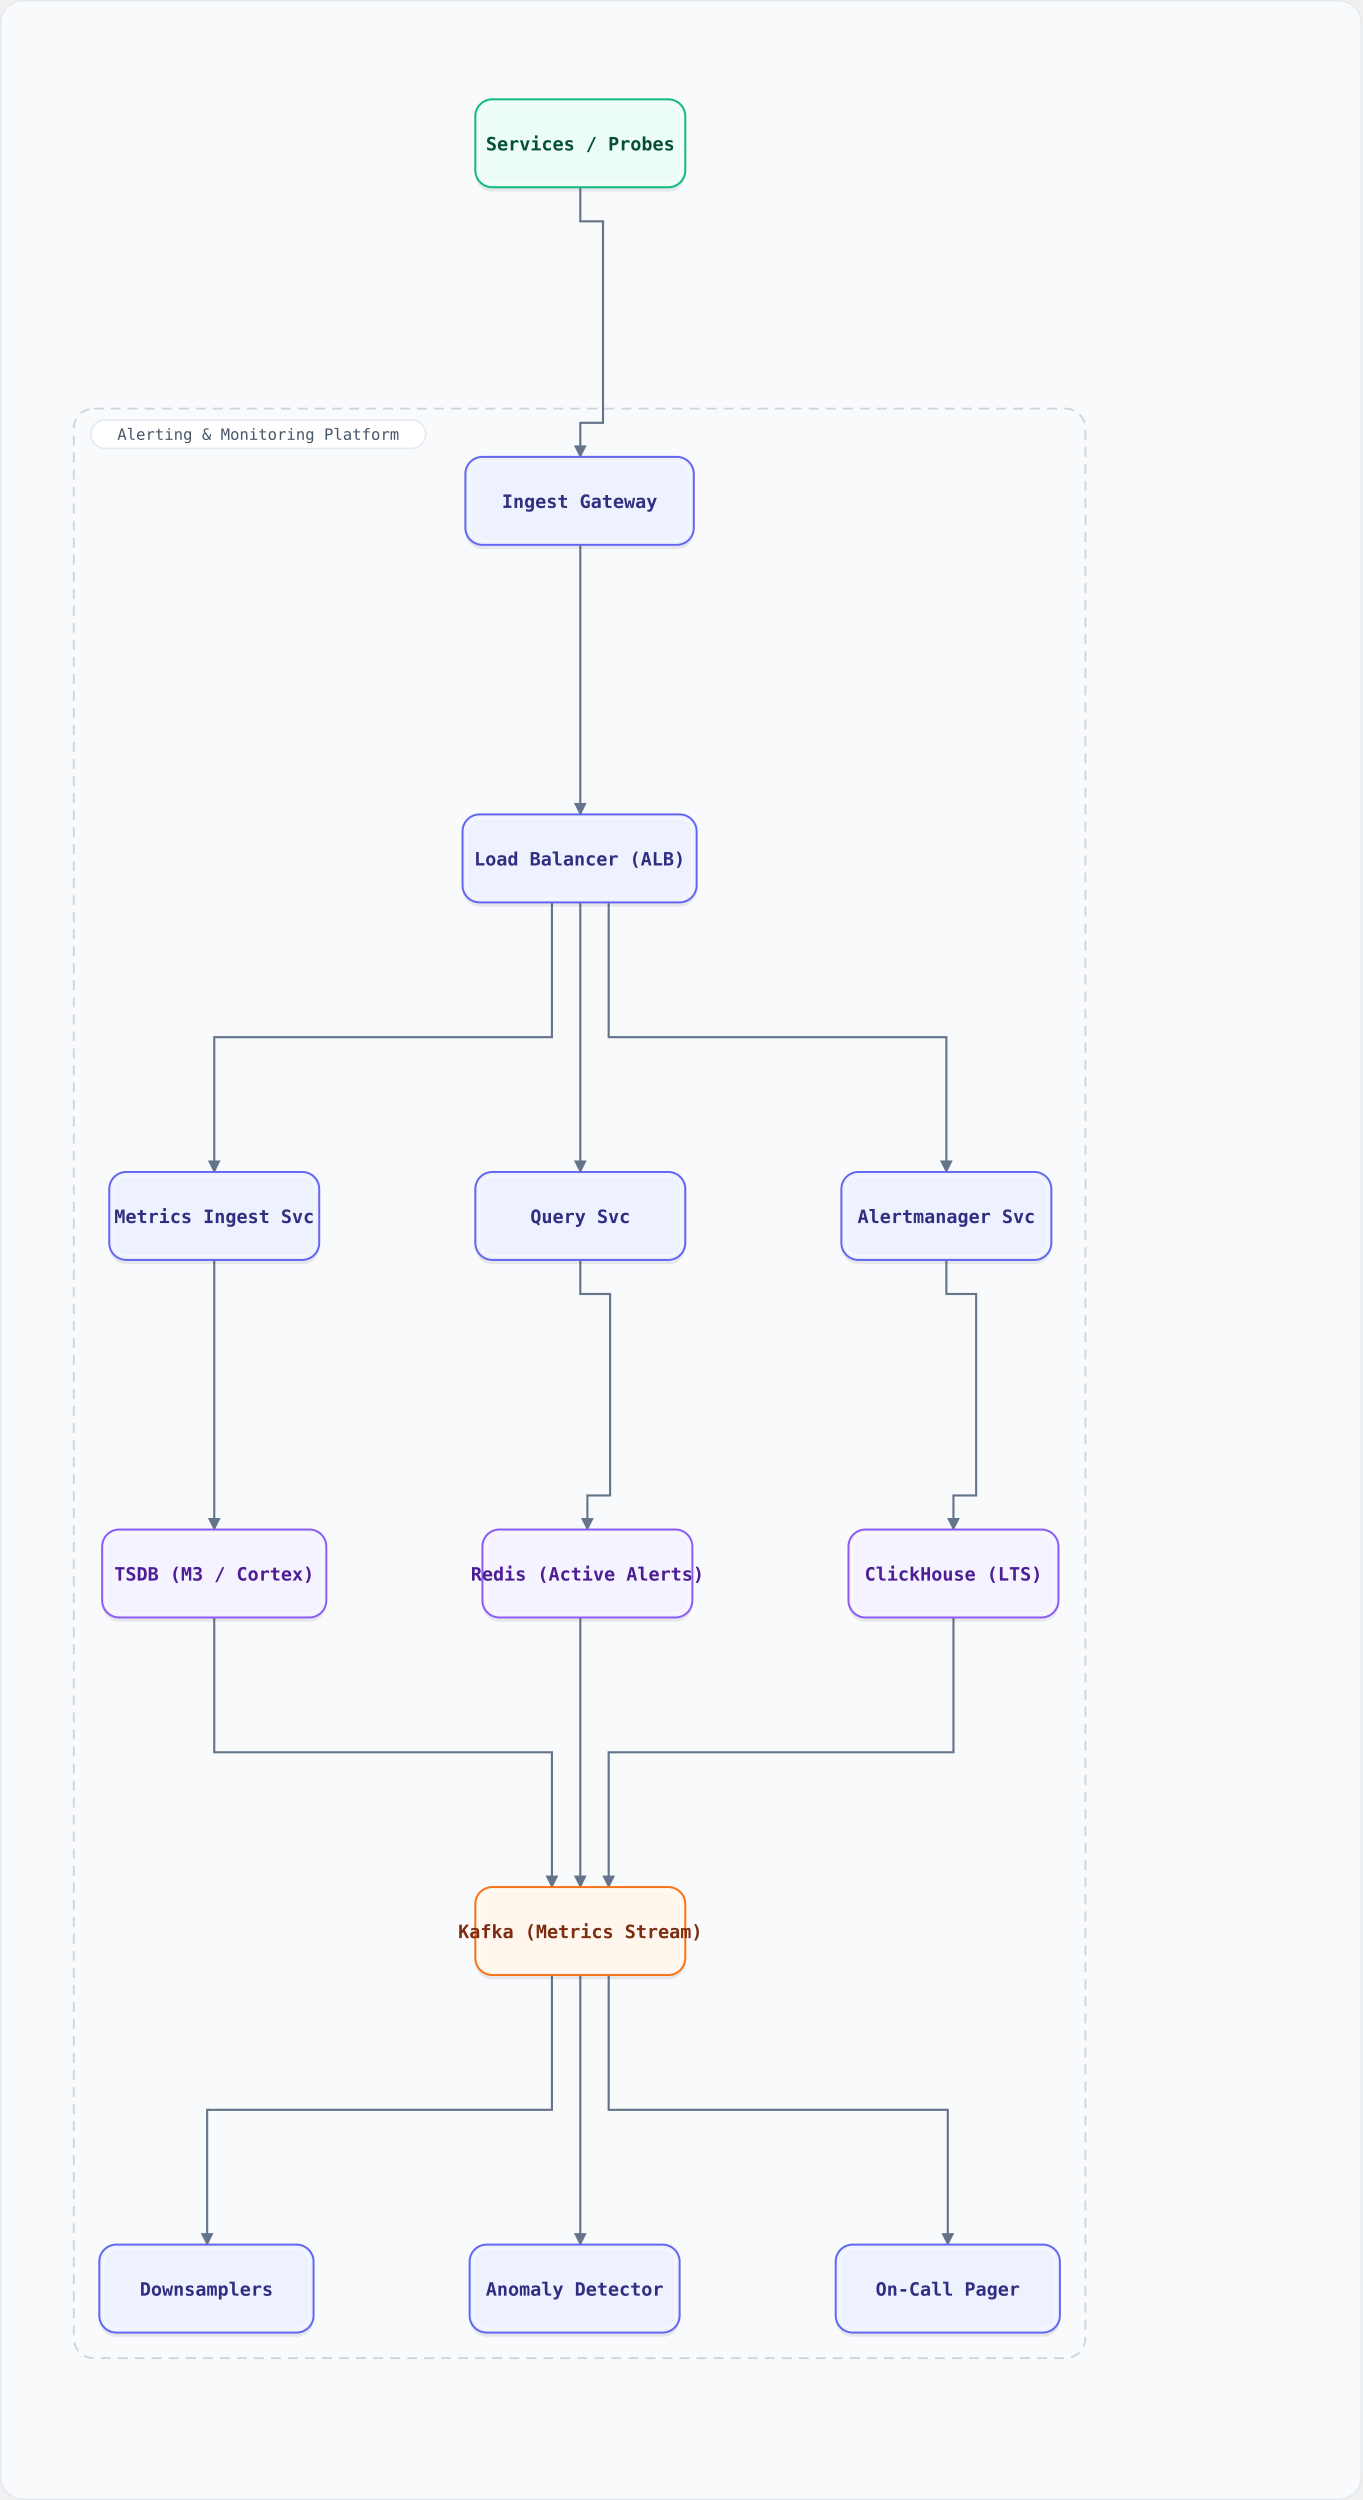
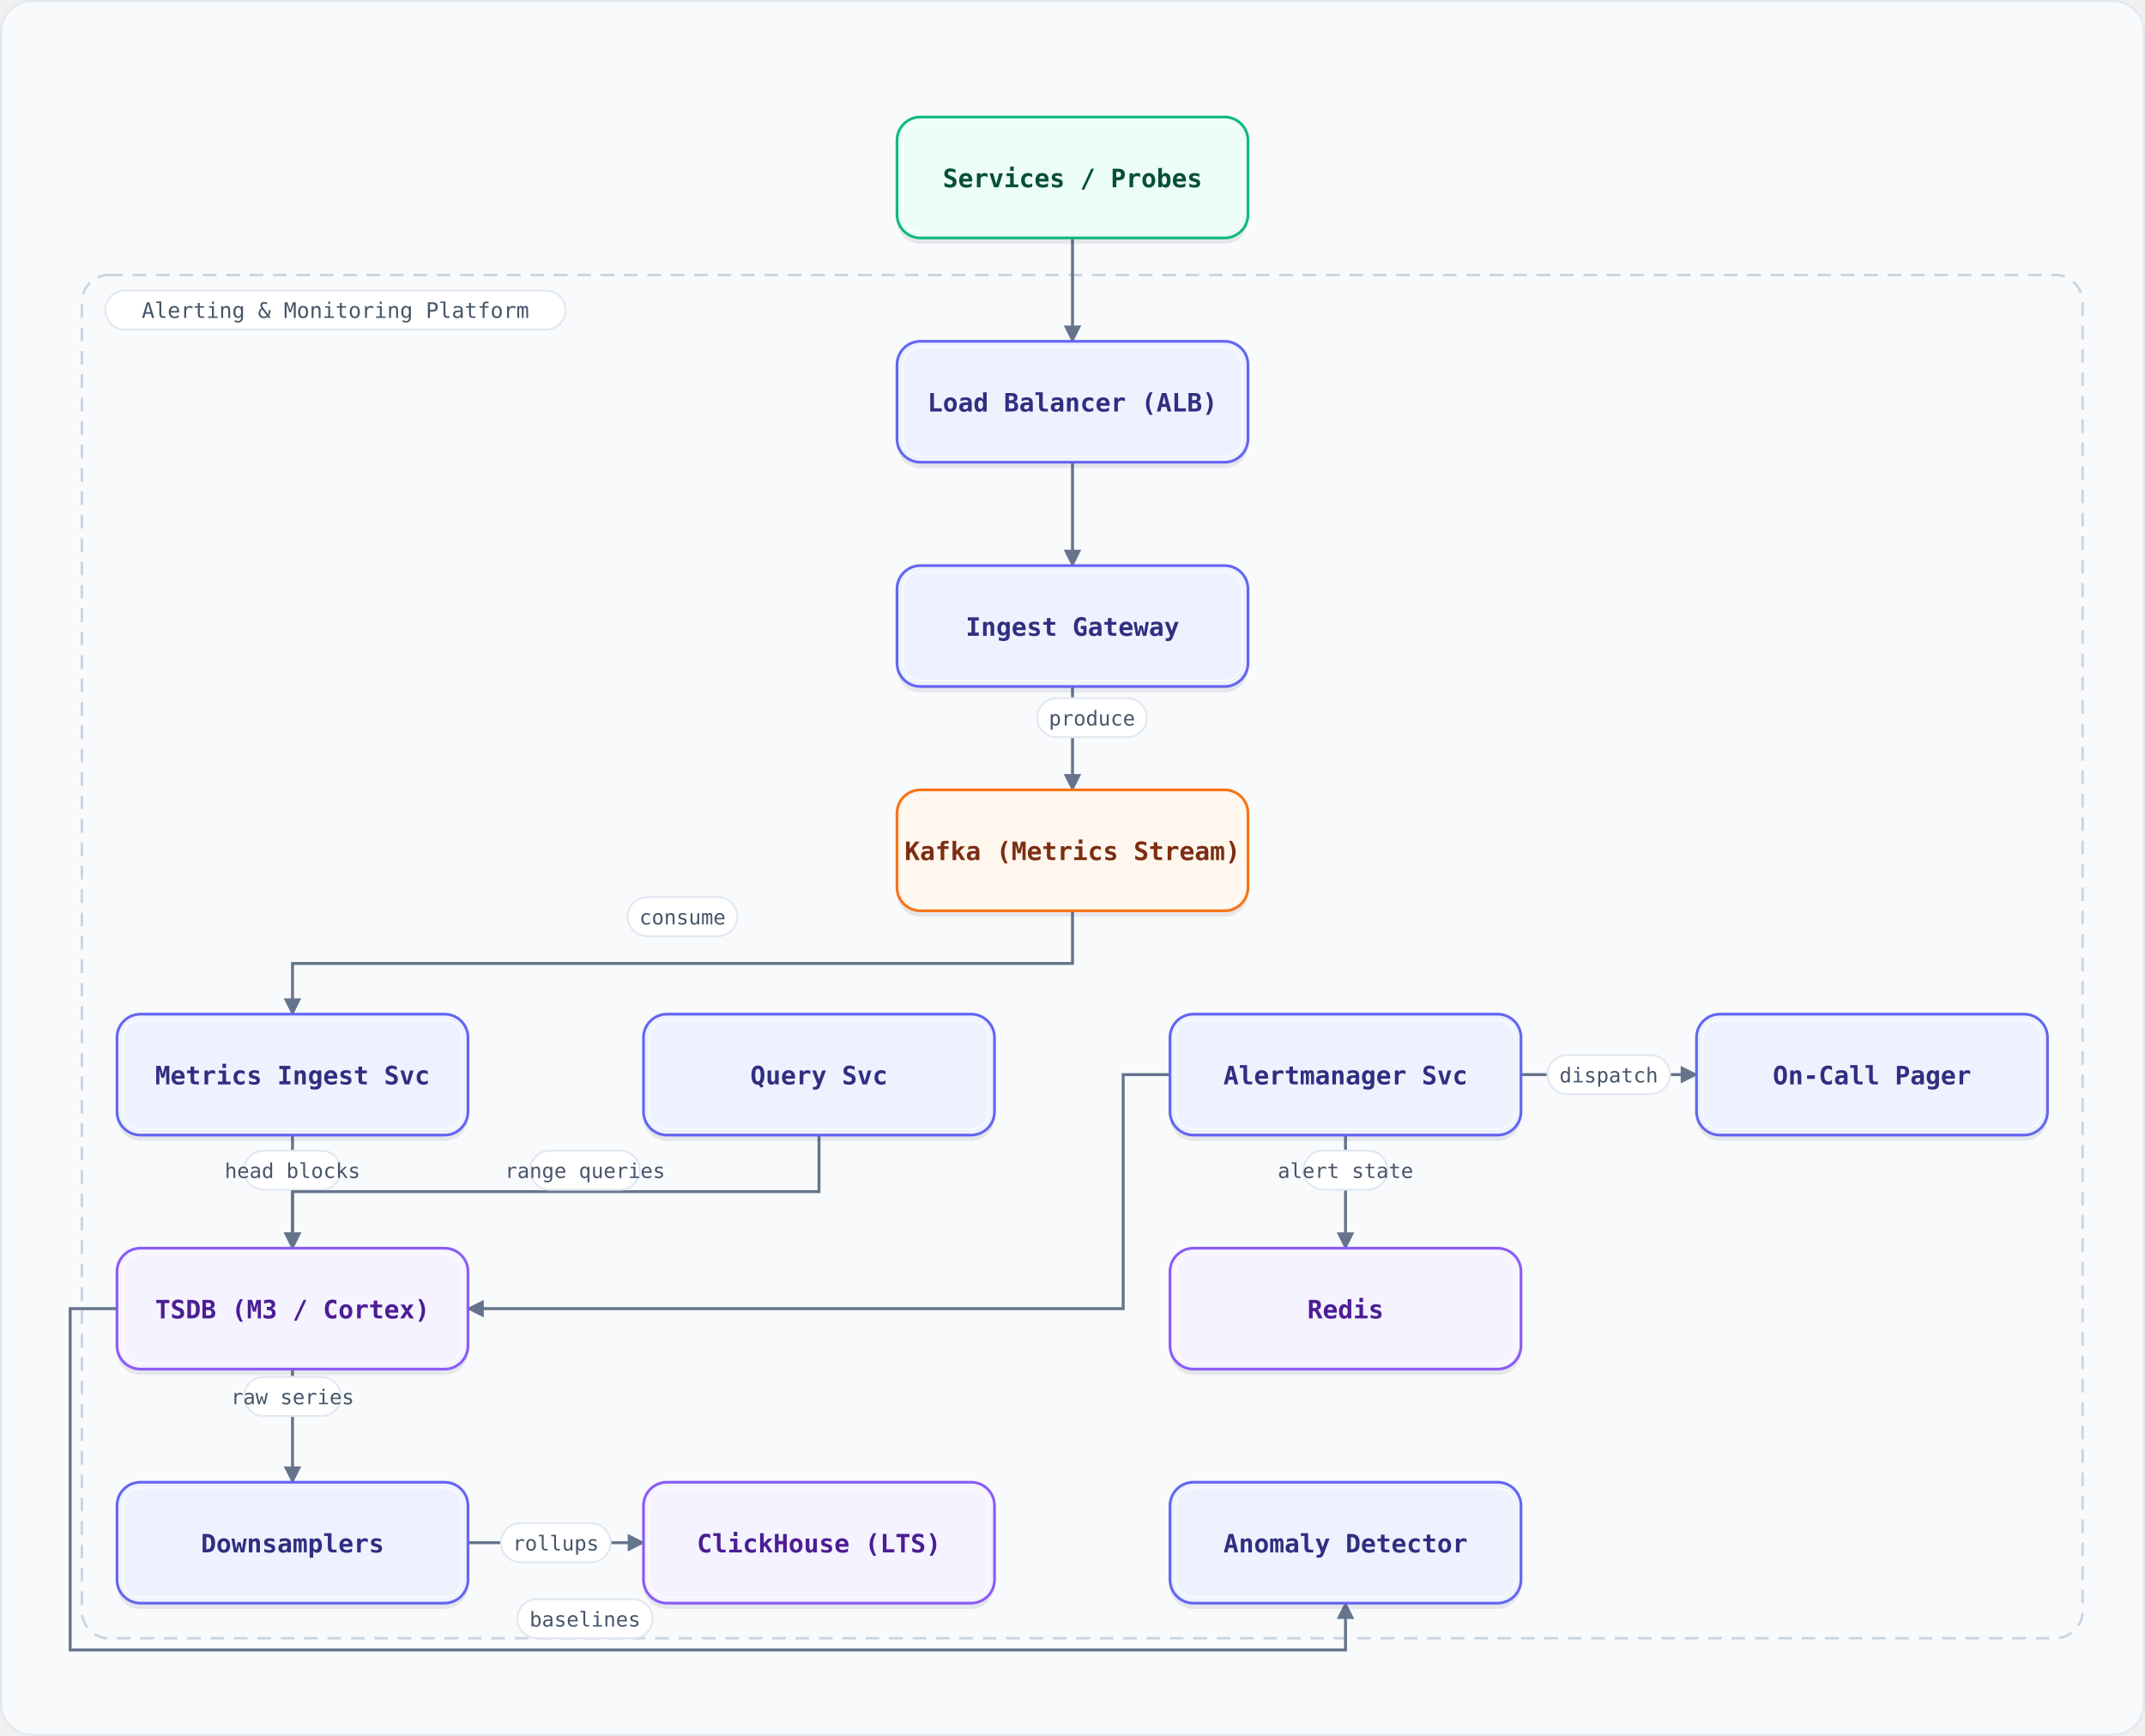
- <svg xmlns="http://www.w3.org/2000/svg" viewBox="0 0 960 1762" width="900" role="img" aria-label="Alerting — System Architecture">
-   <rect x="0.5" y="0.5" width="959" height="1761" rx="16" fill="#f8fafc" stroke="#e2e8f0" stroke-width="1" />
-   <rect x="52" y="288" width="713" height="1374" rx="14" fill="none" stroke="#cbd5e1" stroke-width="1.3" stroke-dasharray="7 5" />
-   <rect x="64" y="296" width="236" height="20" rx="10" fill="#ffffff" stroke="#e2e8f0" stroke-width="1" />
-   <text x="182" y="310" text-anchor="middle" font-family="JetBrains Mono, ui-monospace, SFMono-Regular, Menlo, Consolas, monospace" font-size="11" fill="#475569">Alerting &amp; Monitoring Platform</text>
-   <path d="M409 132 L409 156 L425 156 L425 298 L409 298 L409 322" fill="none" stroke="#64748b" stroke-width="1.5" marker-end="url(#arr-alerting)" />
-   <path d="M409 384 L409 574" fill="none" stroke="#64748b" stroke-width="1.5" marker-end="url(#arr-alerting)" />
-   <path d="M389 636 L389 731 L151 731 L151 826" fill="none" stroke="#64748b" stroke-width="1.5" marker-end="url(#arr-alerting)" />
-   <path d="M409 636 L409 826" fill="none" stroke="#64748b" stroke-width="1.5" marker-end="url(#arr-alerting)" />
-   <path d="M429 636 L429 731 L667 731 L667 826" fill="none" stroke="#64748b" stroke-width="1.5" marker-end="url(#arr-alerting)" />
-   <path d="M151 888 L151 1078" fill="none" stroke="#64748b" stroke-width="1.5" marker-end="url(#arr-alerting)" />
-   <path d="M409 888 L409 912 L430 912 L430 1054 L414 1054 L414 1078" fill="none" stroke="#64748b" stroke-width="1.5" marker-end="url(#arr-alerting)" />
-   <path d="M667 888 L667 912 L688 912 L688 1054 L672 1054 L672 1078" fill="none" stroke="#64748b" stroke-width="1.5" marker-end="url(#arr-alerting)" />
-   <path d="M151 1140 L151 1235 L389 1235 L389 1330" fill="none" stroke="#64748b" stroke-width="1.5" marker-end="url(#arr-alerting)" />
-   <path d="M409 1140 L409 1330" fill="none" stroke="#64748b" stroke-width="1.5" marker-end="url(#arr-alerting)" />
-   <path d="M672 1140 L672 1235 L429 1235 L429 1330" fill="none" stroke="#64748b" stroke-width="1.5" marker-end="url(#arr-alerting)" />
-   <path d="M389 1392 L389 1487 L146 1487 L146 1582" fill="none" stroke="#64748b" stroke-width="1.5" marker-end="url(#arr-alerting)" />
-   <path d="M409 1392 L409 1582" fill="none" stroke="#64748b" stroke-width="1.5" marker-end="url(#arr-alerting)" />
-   <path d="M429 1392 L429 1487 L668 1487 L668 1582" fill="none" stroke="#64748b" stroke-width="1.5" marker-end="url(#arr-alerting)" />
-   <rect x="335" y="73" width="148" height="62" rx="12" fill="#0f172a" fill-opacity="0.08" />
-   <rect x="335" y="70" width="148" height="62" rx="12" fill="#ecfdf5" stroke="#10b981" stroke-width="1.4" />
-   <rect x="338" y="73" width="142" height="56" rx="9" fill="none" stroke="#ffffff" stroke-opacity="0.5" stroke-width="1" />
-   <text x="409" y="106" text-anchor="middle" font-family="JetBrains Mono, ui-monospace, SFMono-Regular, Menlo, Consolas, monospace" font-size="13" font-weight="bold" fill="#064e3b">Services / Probes</text>
-   <rect x="328" y="325" width="161" height="62" rx="12" fill="#0f172a" fill-opacity="0.08" />
-   <rect x="328" y="322" width="161" height="62" rx="12" fill="#eef2ff" stroke="#6366f1" stroke-width="1.4" />
-   <rect x="331" y="325" width="155" height="56" rx="9" fill="none" stroke="#ffffff" stroke-opacity="0.5" stroke-width="1" />
-   <text x="408.5" y="358" text-anchor="middle" font-family="JetBrains Mono, ui-monospace, SFMono-Regular, Menlo, Consolas, monospace" font-size="13" font-weight="bold" fill="#312e81">Ingest Gateway</text>
-   <rect x="326" y="577" width="165" height="62" rx="12" fill="#0f172a" fill-opacity="0.08" />
-   <rect x="326" y="574" width="165" height="62" rx="12" fill="#eef2ff" stroke="#6366f1" stroke-width="1.4" />
-   <rect x="329" y="577" width="159" height="56" rx="9" fill="none" stroke="#ffffff" stroke-opacity="0.5" stroke-width="1" />
-   <text x="408.5" y="610" text-anchor="middle" font-family="JetBrains Mono, ui-monospace, SFMono-Regular, Menlo, Consolas, monospace" font-size="13" font-weight="bold" fill="#312e81">Load Balancer (ALB)</text>
-   <rect x="77" y="829" width="148" height="62" rx="12" fill="#0f172a" fill-opacity="0.08" />
-   <rect x="77" y="826" width="148" height="62" rx="12" fill="#eef2ff" stroke="#6366f1" stroke-width="1.4" />
-   <rect x="80" y="829" width="142" height="56" rx="9" fill="none" stroke="#ffffff" stroke-opacity="0.5" stroke-width="1" />
-   <text x="151" y="862" text-anchor="middle" font-family="JetBrains Mono, ui-monospace, SFMono-Regular, Menlo, Consolas, monospace" font-size="13" font-weight="bold" fill="#312e81">Metrics Ingest Svc</text>
-   <rect x="335" y="829" width="148" height="62" rx="12" fill="#0f172a" fill-opacity="0.08" />
-   <rect x="335" y="826" width="148" height="62" rx="12" fill="#eef2ff" stroke="#6366f1" stroke-width="1.4" />
-   <rect x="338" y="829" width="142" height="56" rx="9" fill="none" stroke="#ffffff" stroke-opacity="0.5" stroke-width="1" />
-   <text x="409" y="862" text-anchor="middle" font-family="JetBrains Mono, ui-monospace, SFMono-Regular, Menlo, Consolas, monospace" font-size="13" font-weight="bold" fill="#312e81">Query Svc</text>
-   <rect x="593" y="829" width="148" height="62" rx="12" fill="#0f172a" fill-opacity="0.08" />
-   <rect x="593" y="826" width="148" height="62" rx="12" fill="#eef2ff" stroke="#6366f1" stroke-width="1.4" />
-   <rect x="596" y="829" width="142" height="56" rx="9" fill="none" stroke="#ffffff" stroke-opacity="0.5" stroke-width="1" />
-   <text x="667" y="862" text-anchor="middle" font-family="JetBrains Mono, ui-monospace, SFMono-Regular, Menlo, Consolas, monospace" font-size="13" font-weight="bold" fill="#312e81">Alertmanager Svc</text>
-   <rect x="70" y="1585" width="151" height="62" rx="12" fill="#0f172a" fill-opacity="0.08" />
-   <rect x="70" y="1582" width="151" height="62" rx="12" fill="#eef2ff" stroke="#6366f1" stroke-width="1.4" />
-   <rect x="73" y="1585" width="145" height="56" rx="9" fill="none" stroke="#ffffff" stroke-opacity="0.5" stroke-width="1" />
-   <text x="145.5" y="1618" text-anchor="middle" font-family="JetBrains Mono, ui-monospace, SFMono-Regular, Menlo, Consolas, monospace" font-size="13" font-weight="bold" fill="#312e81">Downsamplers</text>
-   <rect x="331" y="1585" width="148" height="62" rx="12" fill="#0f172a" fill-opacity="0.08" />
-   <rect x="331" y="1582" width="148" height="62" rx="12" fill="#eef2ff" stroke="#6366f1" stroke-width="1.4" />
-   <rect x="334" y="1585" width="142" height="56" rx="9" fill="none" stroke="#ffffff" stroke-opacity="0.5" stroke-width="1" />
-   <text x="405" y="1618" text-anchor="middle" font-family="JetBrains Mono, ui-monospace, SFMono-Regular, Menlo, Consolas, monospace" font-size="13" font-weight="bold" fill="#312e81">Anomaly Detector</text>
-   <rect x="589" y="1585" width="158" height="62" rx="12" fill="#0f172a" fill-opacity="0.08" />
-   <rect x="589" y="1582" width="158" height="62" rx="12" fill="#eef2ff" stroke="#6366f1" stroke-width="1.4" />
-   <rect x="592" y="1585" width="152" height="56" rx="9" fill="none" stroke="#ffffff" stroke-opacity="0.5" stroke-width="1" />
-   <text x="668" y="1618" text-anchor="middle" font-family="JetBrains Mono, ui-monospace, SFMono-Regular, Menlo, Consolas, monospace" font-size="13" font-weight="bold" fill="#312e81">On-Call Pager</text>
-   <rect x="72" y="1081" width="158" height="62" rx="12" fill="#0f172a" fill-opacity="0.08" />
-   <rect x="72" y="1078" width="158" height="62" rx="12" fill="#f5f3ff" stroke="#8b5cf6" stroke-width="1.4" />
-   <rect x="75" y="1081" width="152" height="56" rx="9" fill="none" stroke="#ffffff" stroke-opacity="0.5" stroke-width="1" />
-   <text x="151" y="1114" text-anchor="middle" font-family="JetBrains Mono, ui-monospace, SFMono-Regular, Menlo, Consolas, monospace" font-size="13" font-weight="bold" fill="#4c1d95">TSDB (M3 / Cortex)</text>
-   <rect x="340" y="1081" width="148" height="62" rx="12" fill="#0f172a" fill-opacity="0.08" />
-   <rect x="340" y="1078" width="148" height="62" rx="12" fill="#f5f3ff" stroke="#8b5cf6" stroke-width="1.4" />
-   <rect x="343" y="1081" width="142" height="56" rx="9" fill="none" stroke="#ffffff" stroke-opacity="0.5" stroke-width="1" />
-   <text x="414" y="1114" text-anchor="middle" font-family="JetBrains Mono, ui-monospace, SFMono-Regular, Menlo, Consolas, monospace" font-size="13" font-weight="bold" fill="#4c1d95">Redis (Active Alerts)</text>
-   <rect x="598" y="1081" width="148" height="62" rx="12" fill="#0f172a" fill-opacity="0.08" />
-   <rect x="598" y="1078" width="148" height="62" rx="12" fill="#f5f3ff" stroke="#8b5cf6" stroke-width="1.4" />
-   <rect x="601" y="1081" width="142" height="56" rx="9" fill="none" stroke="#ffffff" stroke-opacity="0.5" stroke-width="1" />
-   <text x="672" y="1114" text-anchor="middle" font-family="JetBrains Mono, ui-monospace, SFMono-Regular, Menlo, Consolas, monospace" font-size="13" font-weight="bold" fill="#4c1d95">ClickHouse (LTS)</text>
-   <rect x="335" y="1333" width="148" height="62" rx="12" fill="#0f172a" fill-opacity="0.08" />
-   <rect x="335" y="1330" width="148" height="62" rx="12" fill="#fff7ed" stroke="#f97316" stroke-width="1.4" />
-   <rect x="338" y="1333" width="142" height="56" rx="9" fill="none" stroke="#ffffff" stroke-opacity="0.5" stroke-width="1" />
-   <text x="409" y="1366" text-anchor="middle" font-family="JetBrains Mono, ui-monospace, SFMono-Regular, Menlo, Consolas, monospace" font-size="13" font-weight="bold" fill="#7c2d12">Kafka (Metrics Stream)</text>
+ <svg xmlns="http://www.w3.org/2000/svg" viewBox="0 0 1100 890" width="900" role="img" aria-label="Alerting — System Architecture">
+   <rect x="0.5" y="0.5" width="1099" height="889" rx="16" fill="#f8fafc" stroke="#e2e8f0" stroke-width="1" />
+   <rect x="42" y="141" width="1026" height="699" rx="14" fill="none" stroke="#cbd5e1" stroke-width="1.3" stroke-dasharray="7 5" />
+   <rect x="54" y="149" width="236" height="20" rx="10" fill="#ffffff" stroke="#e2e8f0" stroke-width="1" />
+   <text x="172" y="163" text-anchor="middle" font-family="JetBrains Mono, ui-monospace, SFMono-Regular, Menlo, Consolas, monospace" font-size="11" fill="#475569">Alerting &amp; Monitoring Platform</text>
+   <path d="M550 122 L550 175" fill="none" stroke="#64748b" stroke-width="1.5" marker-end="url(#arr-alerting)" />
+   <path d="M550 237 L550 290" fill="none" stroke="#64748b" stroke-width="1.5" marker-end="url(#arr-alerting)" />
+   <path d="M550 352 L550 405" fill="none" stroke="#64748b" stroke-width="1.5" marker-end="url(#arr-alerting)" />
+   <rect x="531.9" y="358" width="56.2" height="20" rx="10" fill="#ffffff" stroke="#e2e8f0" stroke-width="1" />
+   <text x="560" y="372" text-anchor="middle" font-family="JetBrains Mono, ui-monospace, SFMono-Regular, Menlo, Consolas, monospace" font-size="10.5" fill="#475569">produce</text>
+   <path d="M550 467 L550 494 L150 494 L150 520" fill="none" stroke="#64748b" stroke-width="1.5" marker-end="url(#arr-alerting)" />
+   <rect x="321.9" y="460" width="56.2" height="20" rx="10" fill="#ffffff" stroke="#e2e8f0" stroke-width="1" />
+   <text x="350" y="474" text-anchor="middle" font-family="JetBrains Mono, ui-monospace, SFMono-Regular, Menlo, Consolas, monospace" font-size="10.5" fill="#475569">consume</text>
+   <path d="M150 582 L150 640" fill="none" stroke="#64748b" stroke-width="1.5" marker-end="url(#arr-alerting)" />
+   <rect x="125.2" y="590" width="49.6" height="20" rx="10" fill="#ffffff" stroke="#e2e8f0" stroke-width="1" />
+   <text x="150" y="604" text-anchor="middle" font-family="JetBrains Mono, ui-monospace, SFMono-Regular, Menlo, Consolas, monospace" font-size="10.5" fill="#475569">head blocks</text>
+   <path d="M420 582 L420 611 L150 611 L150 640" fill="none" stroke="#64748b" stroke-width="1.5" marker-end="url(#arr-alerting)" />
+   <rect x="271.9" y="590" width="56.2" height="20" rx="10" fill="#ffffff" stroke="#e2e8f0" stroke-width="1" />
+   <text x="300" y="604" text-anchor="middle" font-family="JetBrains Mono, ui-monospace, SFMono-Regular, Menlo, Consolas, monospace" font-size="10.5" fill="#475569">range queries</text>
+   <path d="M600 551 L576 551 L576 671 L240 671" fill="none" stroke="#64748b" stroke-width="1.5" marker-end="url(#arr-alerting)" />
+   <path d="M690 582 L690 640" fill="none" stroke="#64748b" stroke-width="1.5" marker-end="url(#arr-alerting)" />
+   <rect x="668.5" y="590" width="43" height="20" rx="10" fill="#ffffff" stroke="#e2e8f0" stroke-width="1" />
+   <text x="690" y="604" text-anchor="middle" font-family="JetBrains Mono, ui-monospace, SFMono-Regular, Menlo, Consolas, monospace" font-size="10.5" fill="#475569">alert state</text>
+   <path d="M780 551 L870 551" fill="none" stroke="#64748b" stroke-width="1.5" marker-end="url(#arr-alerting)" />
+   <rect x="793.6" y="541" width="62.8" height="20" rx="10" fill="#ffffff" stroke="#e2e8f0" stroke-width="1" />
+   <text x="825" y="555" text-anchor="middle" font-family="JetBrains Mono, ui-monospace, SFMono-Regular, Menlo, Consolas, monospace" font-size="10.5" fill="#475569">dispatch</text>
+   <path d="M150 702 L150 760" fill="none" stroke="#64748b" stroke-width="1.5" marker-end="url(#arr-alerting)" />
+   <rect x="125.2" y="706" width="49.6" height="20" rx="10" fill="#ffffff" stroke="#e2e8f0" stroke-width="1" />
+   <text x="150" y="720" text-anchor="middle" font-family="JetBrains Mono, ui-monospace, SFMono-Regular, Menlo, Consolas, monospace" font-size="10.5" fill="#475569">raw series</text>
+   <path d="M240 791 L330 791" fill="none" stroke="#64748b" stroke-width="1.5" marker-end="url(#arr-alerting)" />
+   <rect x="256.9" y="781" width="56.2" height="20" rx="10" fill="#ffffff" stroke="#e2e8f0" stroke-width="1" />
+   <text x="285" y="795" text-anchor="middle" font-family="JetBrains Mono, ui-monospace, SFMono-Regular, Menlo, Consolas, monospace" font-size="10.5" fill="#475569">rollups</text>
+   <path d="M60 671 L36 671 L36 846 L690 846 L690 822" fill="none" stroke="#64748b" stroke-width="1.5" marker-end="url(#arr-alerting)" />
+   <rect x="265.3" y="820" width="69.4" height="20" rx="10" fill="#ffffff" stroke="#e2e8f0" stroke-width="1" />
+   <text x="300" y="834" text-anchor="middle" font-family="JetBrains Mono, ui-monospace, SFMono-Regular, Menlo, Consolas, monospace" font-size="10.5" fill="#475569">baselines</text>
+   <rect x="460" y="63" width="180" height="62" rx="12" fill="#0f172a" fill-opacity="0.08" />
+   <rect x="460" y="60" width="180" height="62" rx="12" fill="#ecfdf5" stroke="#10b981" stroke-width="1.4" />
+   <rect x="463" y="63" width="174" height="56" rx="9" fill="none" stroke="#ffffff" stroke-opacity="0.5" stroke-width="1" />
+   <text x="550" y="96" text-anchor="middle" font-family="JetBrains Mono, ui-monospace, SFMono-Regular, Menlo, Consolas, monospace" font-size="13" font-weight="bold" fill="#064e3b">Services / Probes</text>
+   <rect x="460" y="178" width="180" height="62" rx="12" fill="#0f172a" fill-opacity="0.08" />
+   <rect x="460" y="175" width="180" height="62" rx="12" fill="#eef2ff" stroke="#6366f1" stroke-width="1.4" />
+   <rect x="463" y="178" width="174" height="56" rx="9" fill="none" stroke="#ffffff" stroke-opacity="0.5" stroke-width="1" />
+   <text x="550" y="211" text-anchor="middle" font-family="JetBrains Mono, ui-monospace, SFMono-Regular, Menlo, Consolas, monospace" font-size="13" font-weight="bold" fill="#312e81">Load Balancer (ALB)</text>
+   <rect x="460" y="293" width="180" height="62" rx="12" fill="#0f172a" fill-opacity="0.08" />
+   <rect x="460" y="290" width="180" height="62" rx="12" fill="#eef2ff" stroke="#6366f1" stroke-width="1.4" />
+   <rect x="463" y="293" width="174" height="56" rx="9" fill="none" stroke="#ffffff" stroke-opacity="0.5" stroke-width="1" />
+   <text x="550" y="326" text-anchor="middle" font-family="JetBrains Mono, ui-monospace, SFMono-Regular, Menlo, Consolas, monospace" font-size="13" font-weight="bold" fill="#312e81">Ingest Gateway</text>
+   <rect x="460" y="408" width="180" height="62" rx="12" fill="#0f172a" fill-opacity="0.08" />
+   <rect x="460" y="405" width="180" height="62" rx="12" fill="#fff7ed" stroke="#f97316" stroke-width="1.4" />
+   <rect x="463" y="408" width="174" height="56" rx="9" fill="none" stroke="#ffffff" stroke-opacity="0.5" stroke-width="1" />
+   <text x="550" y="441" text-anchor="middle" font-family="JetBrains Mono, ui-monospace, SFMono-Regular, Menlo, Consolas, monospace" font-size="13" font-weight="bold" fill="#7c2d12">Kafka (Metrics Stream)</text>
+   <rect x="60" y="523" width="180" height="62" rx="12" fill="#0f172a" fill-opacity="0.08" />
+   <rect x="60" y="520" width="180" height="62" rx="12" fill="#eef2ff" stroke="#6366f1" stroke-width="1.4" />
+   <rect x="63" y="523" width="174" height="56" rx="9" fill="none" stroke="#ffffff" stroke-opacity="0.5" stroke-width="1" />
+   <text x="150" y="556" text-anchor="middle" font-family="JetBrains Mono, ui-monospace, SFMono-Regular, Menlo, Consolas, monospace" font-size="13" font-weight="bold" fill="#312e81">Metrics Ingest Svc</text>
+   <rect x="330" y="523" width="180" height="62" rx="12" fill="#0f172a" fill-opacity="0.08" />
+   <rect x="330" y="520" width="180" height="62" rx="12" fill="#eef2ff" stroke="#6366f1" stroke-width="1.4" />
+   <rect x="333" y="523" width="174" height="56" rx="9" fill="none" stroke="#ffffff" stroke-opacity="0.5" stroke-width="1" />
+   <text x="420" y="556" text-anchor="middle" font-family="JetBrains Mono, ui-monospace, SFMono-Regular, Menlo, Consolas, monospace" font-size="13" font-weight="bold" fill="#312e81">Query Svc</text>
+   <rect x="600" y="523" width="180" height="62" rx="12" fill="#0f172a" fill-opacity="0.08" />
+   <rect x="600" y="520" width="180" height="62" rx="12" fill="#eef2ff" stroke="#6366f1" stroke-width="1.4" />
+   <rect x="603" y="523" width="174" height="56" rx="9" fill="none" stroke="#ffffff" stroke-opacity="0.5" stroke-width="1" />
+   <text x="690" y="556" text-anchor="middle" font-family="JetBrains Mono, ui-monospace, SFMono-Regular, Menlo, Consolas, monospace" font-size="13" font-weight="bold" fill="#312e81">Alertmanager Svc</text>
+   <rect x="870" y="523" width="180" height="62" rx="12" fill="#0f172a" fill-opacity="0.08" />
+   <rect x="870" y="520" width="180" height="62" rx="12" fill="#eef2ff" stroke="#6366f1" stroke-width="1.4" />
+   <rect x="873" y="523" width="174" height="56" rx="9" fill="none" stroke="#ffffff" stroke-opacity="0.5" stroke-width="1" />
+   <text x="960" y="556" text-anchor="middle" font-family="JetBrains Mono, ui-monospace, SFMono-Regular, Menlo, Consolas, monospace" font-size="13" font-weight="bold" fill="#312e81">On-Call Pager</text>
+   <rect x="60" y="643" width="180" height="62" rx="12" fill="#0f172a" fill-opacity="0.08" />
+   <rect x="60" y="640" width="180" height="62" rx="12" fill="#f5f3ff" stroke="#8b5cf6" stroke-width="1.4" />
+   <rect x="63" y="643" width="174" height="56" rx="9" fill="none" stroke="#ffffff" stroke-opacity="0.5" stroke-width="1" />
+   <text x="150" y="676" text-anchor="middle" font-family="JetBrains Mono, ui-monospace, SFMono-Regular, Menlo, Consolas, monospace" font-size="13" font-weight="bold" fill="#4c1d95">TSDB (M3 / Cortex)</text>
+   <rect x="600" y="643" width="180" height="62" rx="12" fill="#0f172a" fill-opacity="0.08" />
+   <rect x="600" y="640" width="180" height="62" rx="12" fill="#f5f3ff" stroke="#8b5cf6" stroke-width="1.4" />
+   <rect x="603" y="643" width="174" height="56" rx="9" fill="none" stroke="#ffffff" stroke-opacity="0.5" stroke-width="1" />
+   <text x="690" y="676" text-anchor="middle" font-family="JetBrains Mono, ui-monospace, SFMono-Regular, Menlo, Consolas, monospace" font-size="13" font-weight="bold" fill="#4c1d95">Redis</text>
+   <rect x="60" y="763" width="180" height="62" rx="12" fill="#0f172a" fill-opacity="0.08" />
+   <rect x="60" y="760" width="180" height="62" rx="12" fill="#eef2ff" stroke="#6366f1" stroke-width="1.4" />
+   <rect x="63" y="763" width="174" height="56" rx="9" fill="none" stroke="#ffffff" stroke-opacity="0.5" stroke-width="1" />
+   <text x="150" y="796" text-anchor="middle" font-family="JetBrains Mono, ui-monospace, SFMono-Regular, Menlo, Consolas, monospace" font-size="13" font-weight="bold" fill="#312e81">Downsamplers</text>
+   <rect x="330" y="763" width="180" height="62" rx="12" fill="#0f172a" fill-opacity="0.08" />
+   <rect x="330" y="760" width="180" height="62" rx="12" fill="#f5f3ff" stroke="#8b5cf6" stroke-width="1.4" />
+   <rect x="333" y="763" width="174" height="56" rx="9" fill="none" stroke="#ffffff" stroke-opacity="0.5" stroke-width="1" />
+   <text x="420" y="796" text-anchor="middle" font-family="JetBrains Mono, ui-monospace, SFMono-Regular, Menlo, Consolas, monospace" font-size="13" font-weight="bold" fill="#4c1d95">ClickHouse (LTS)</text>
+   <rect x="600" y="763" width="180" height="62" rx="12" fill="#0f172a" fill-opacity="0.08" />
+   <rect x="600" y="760" width="180" height="62" rx="12" fill="#eef2ff" stroke="#6366f1" stroke-width="1.4" />
+   <rect x="603" y="763" width="174" height="56" rx="9" fill="none" stroke="#ffffff" stroke-opacity="0.5" stroke-width="1" />
+   <text x="690" y="796" text-anchor="middle" font-family="JetBrains Mono, ui-monospace, SFMono-Regular, Menlo, Consolas, monospace" font-size="13" font-weight="bold" fill="#312e81">Anomaly Detector</text>
  <defs>
    <marker id="arr-alerting" viewBox="0 0 10 10" refX="9" refY="5" markerWidth="9" markerHeight="9" markerUnits="userSpaceOnUse" orient="auto-start-reverse">
      <path d="M0 0 L10 5 L0 10 z" fill="#64748b" />
    </marker>
    <marker id="arrEm-alerting" viewBox="0 0 10 10" refX="9" refY="5" markerWidth="9" markerHeight="9" markerUnits="userSpaceOnUse" orient="auto-start-reverse">
      <path d="M0 0 L10 5 L0 10 z" fill="#10b981" />
    </marker>
  </defs>
</svg>
